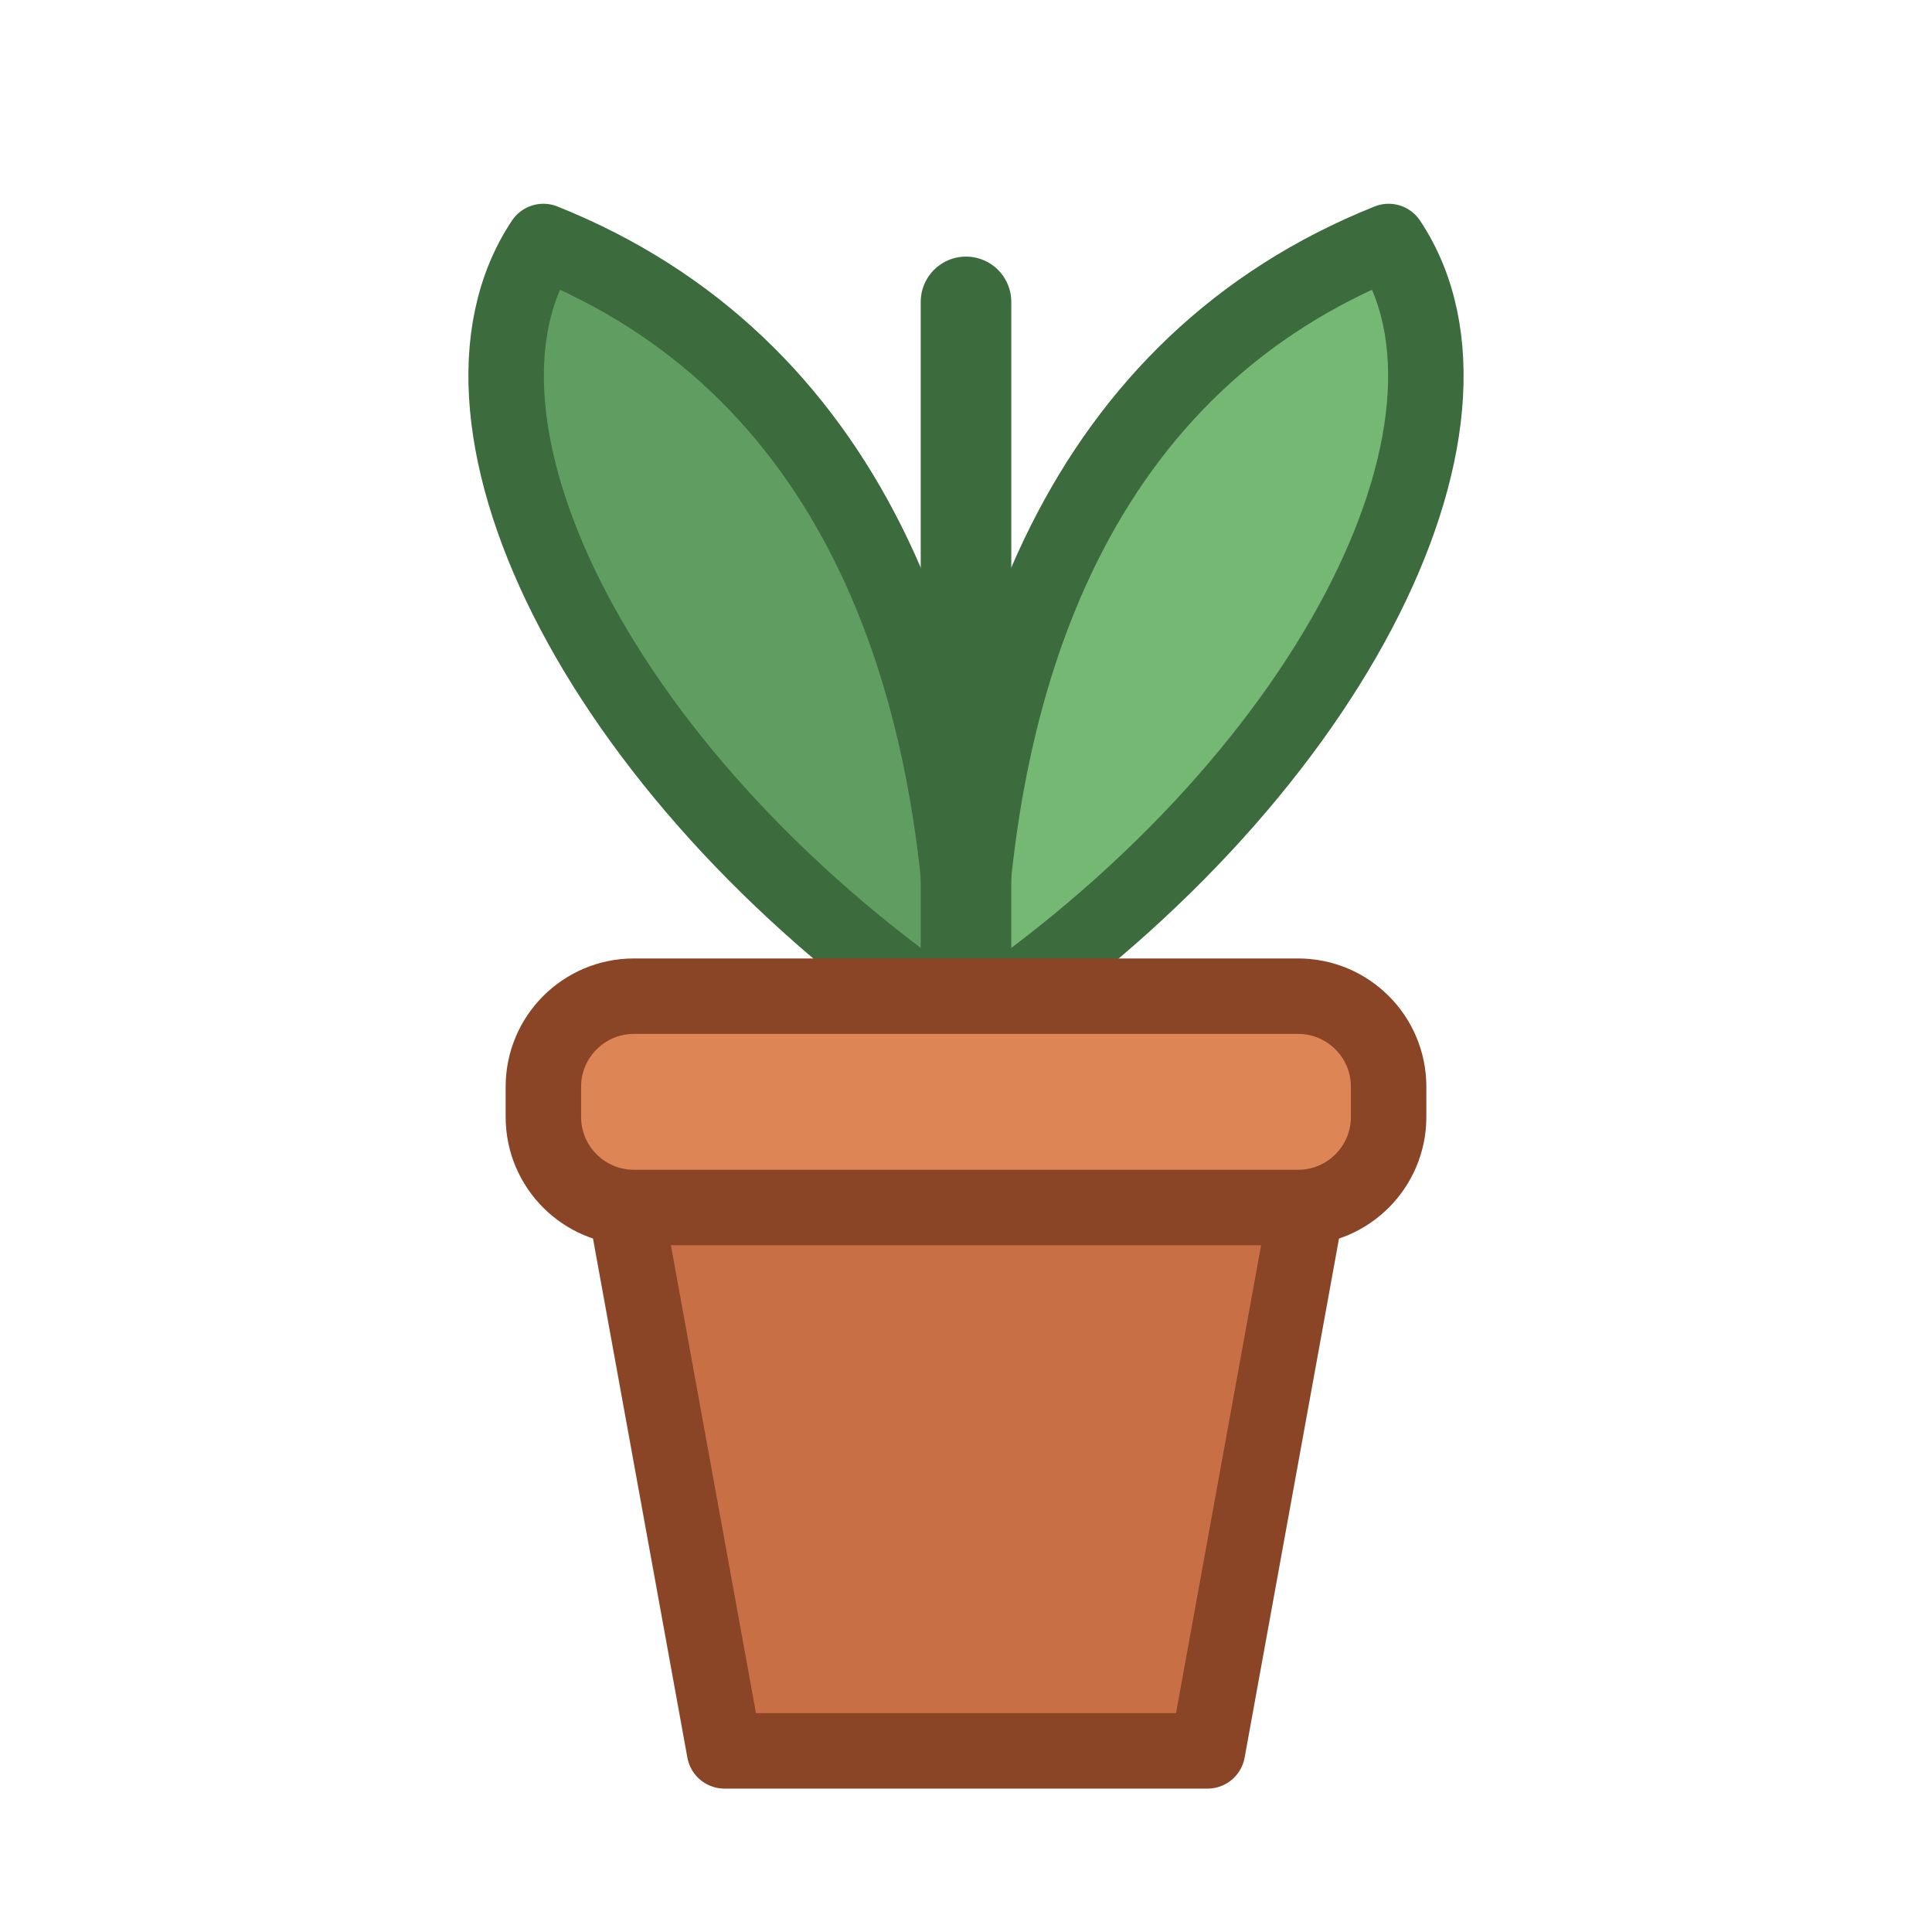
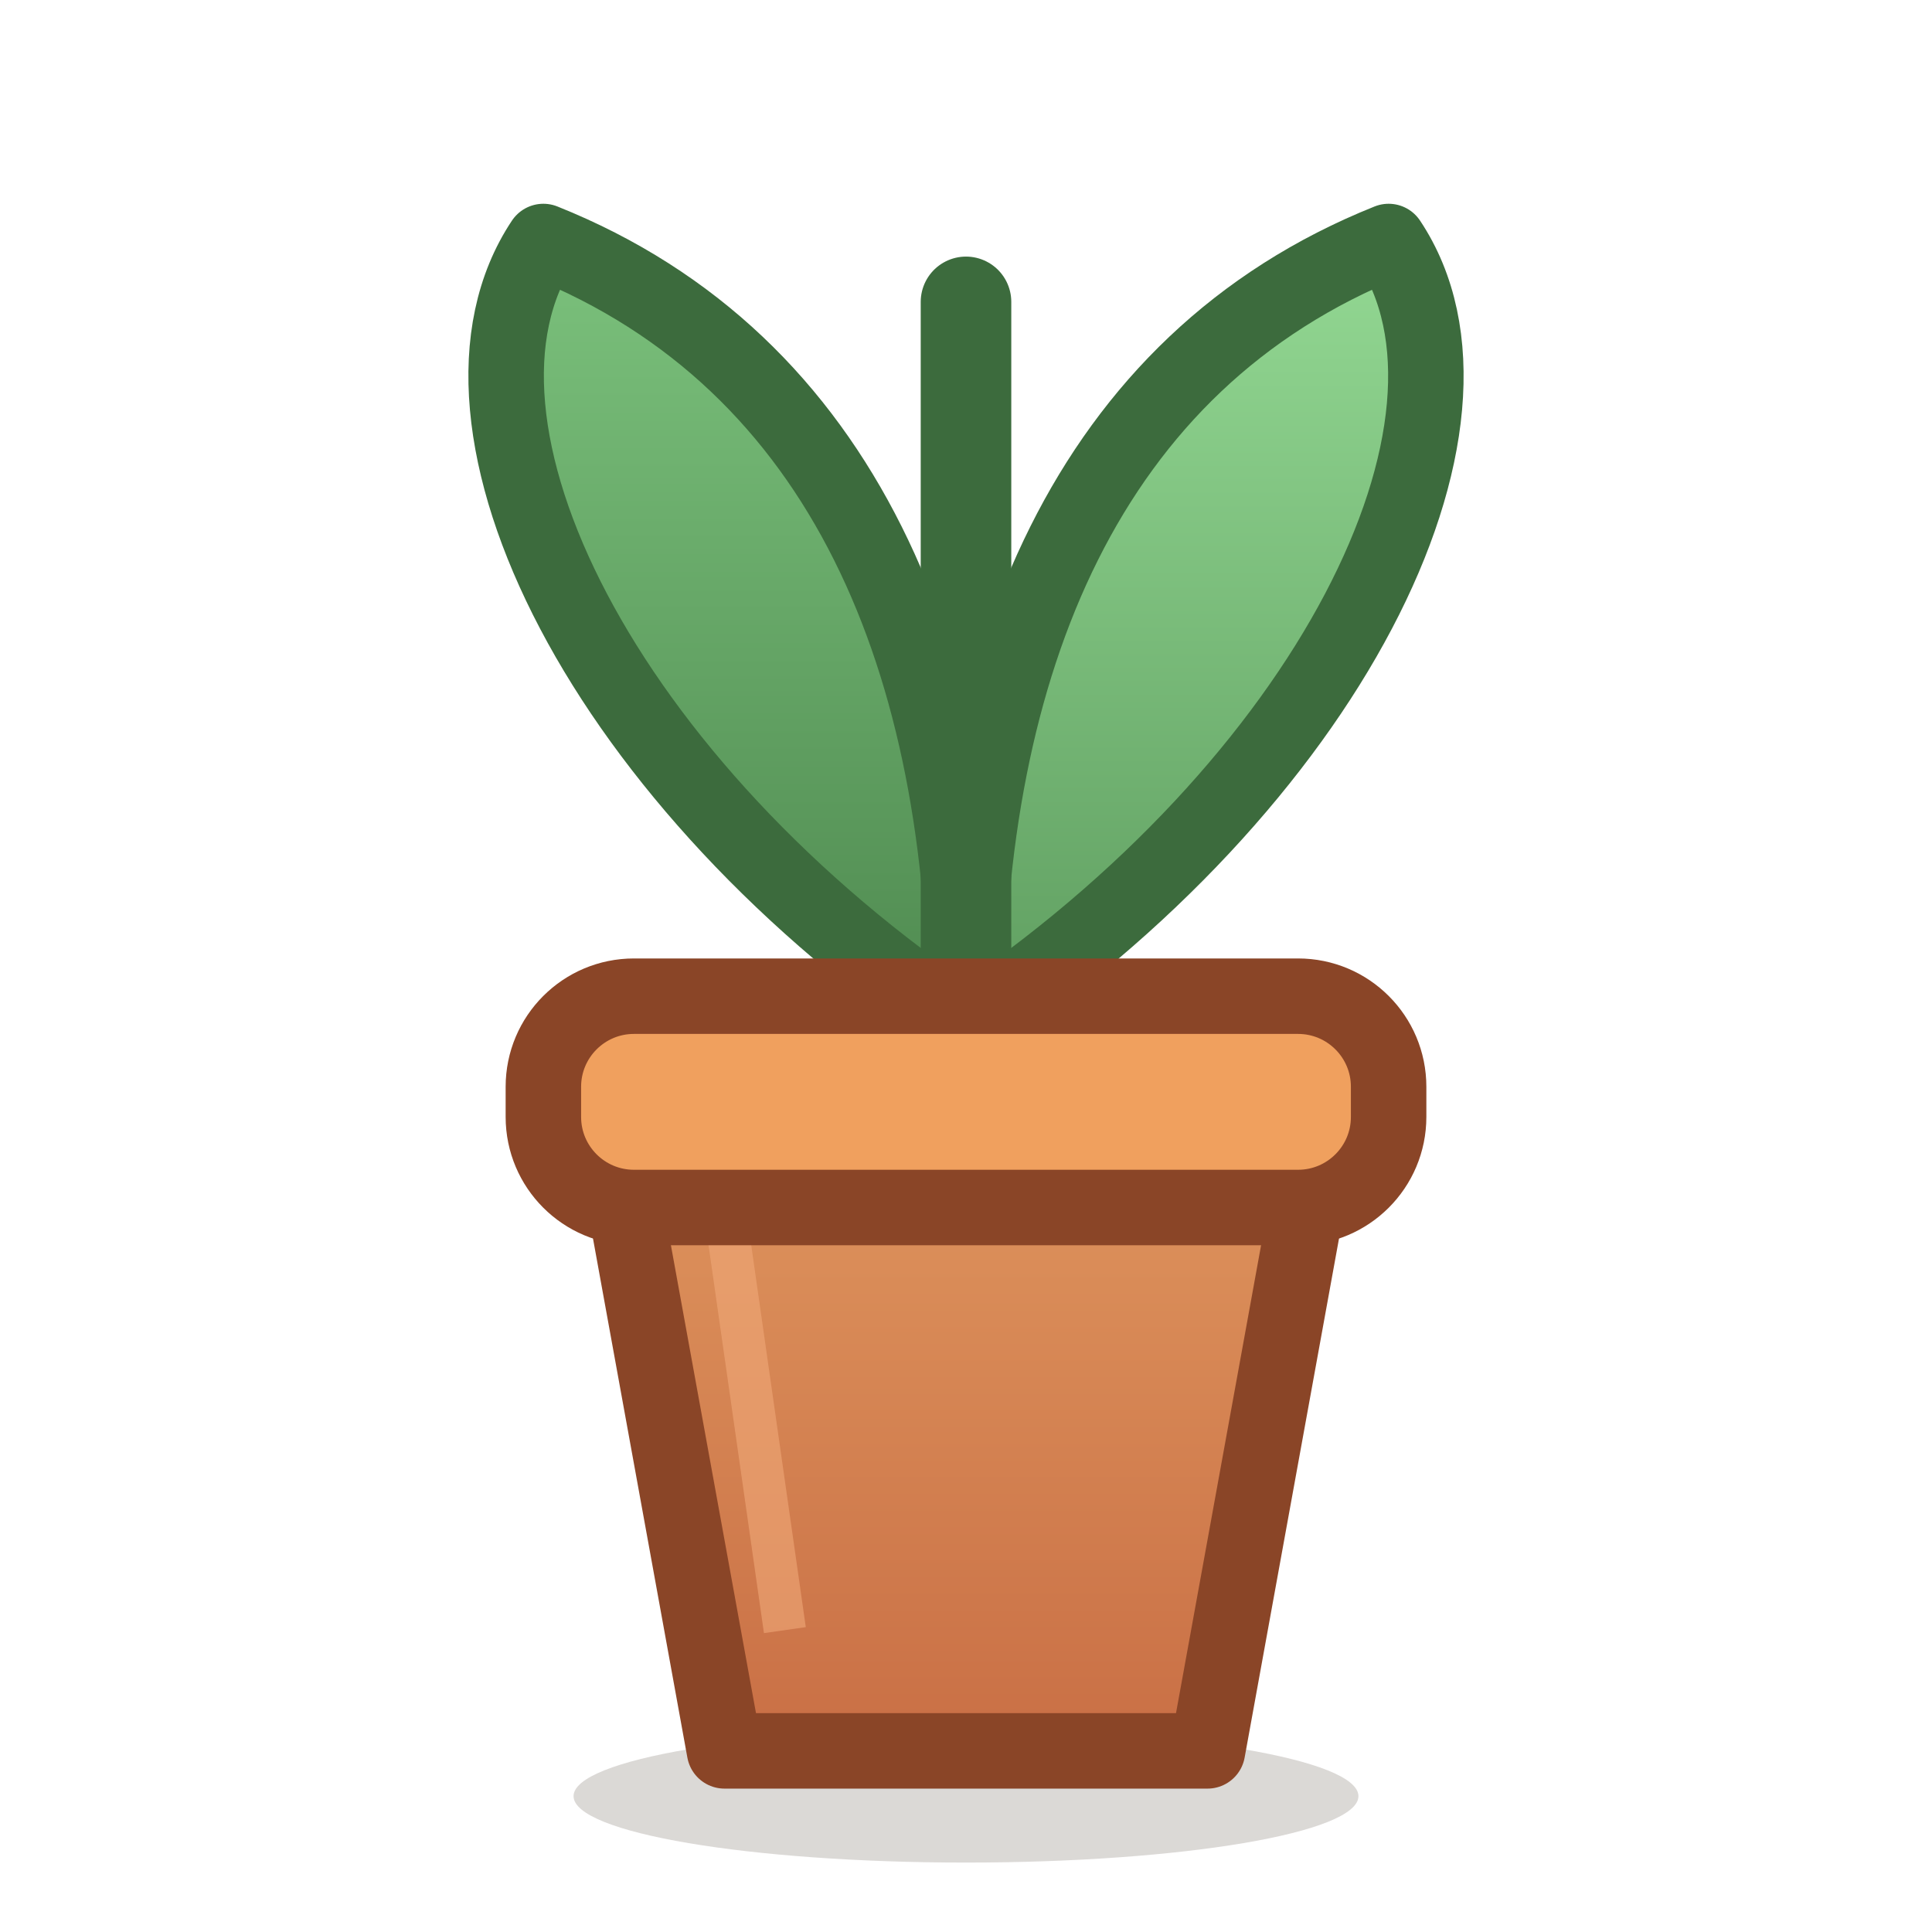
<svg xmlns="http://www.w3.org/2000/svg" width="64" height="64" viewBox="0 0 64 64">
-   <path d="M 32 34 C 20 26 14 14 18 8 C 28 12 32 22 32 34" fill="#5f9e60" stroke="#3c6b3d" stroke-width="2.5" stroke-linejoin="round" />
-   <path d="M 32 34 C 44 26 50 14 46 8 C 36 12 32 22 32 34" fill="#74b874" stroke="#3c6b3d" stroke-width="2.5" stroke-linejoin="round" />
+   <defs>
+     <linearGradient id="pf_leaf1" x1="0" y1="0" x2="0" y2="1">
+       <stop offset="0%" stop-color="#7bc17c" />
+       <stop offset="100%" stop-color="#4f8a50" />
+     </linearGradient>
+     <linearGradient id="pf_leaf2" x1="0" y1="0" x2="0" y2="1">
+       <stop offset="0%" stop-color="#93d893" />
+       <stop offset="100%" stop-color="#5f9e60" />
+     </linearGradient>
+     <linearGradient id="pf_pot" x1="0" y1="0" x2="0" y2="1">
+       <stop offset="0%" stop-color="#e0975f" />
+       <stop offset="100%" stop-color="#c96f45" />
+     </linearGradient>
+   </defs>
+   <ellipse cx="32" cy="59.5" rx="13" ry="2.2" fill="#3a2a1c" opacity="0.18" />
+   <path d="M 32 34 C 20 26 14 14 18 8 C 28 12 32 22 32 34" fill="url(#pf_leaf1)" stroke="#3c6b3d" stroke-width="2.5" stroke-linejoin="round" />
+   <path d="M 32 34 C 44 26 50 14 46 8 C 36 12 32 22 32 34" fill="url(#pf_leaf2)" stroke="#3c6b3d" stroke-width="2.5" stroke-linejoin="round" />
  <path d="M 32 36 C 32 24 32 14 32 10" fill="none" stroke="#3c6b3d" stroke-width="3" stroke-linecap="round" />
-   <path d="M 20 36 L 44 36 L 40 58 L 24 58 Z" fill="#c96f45" stroke="#8a4527" stroke-width="2.5" stroke-linejoin="round" />
-   <rect x="18" y="33" width="28" height="7" rx="3" fill="#de8555" stroke="#8a4527" stroke-width="2.5" />
+   <path d="M 20 36 L 44 36 L 40 58 L 24 58 Z" fill="url(#pf_pot)" stroke="#8a4527" stroke-width="2.5" stroke-linejoin="round" />
+   <path d="M 24 40 L 26 54" stroke="#f0a878" stroke-width="1.4" opacity="0.6" />
+   <rect x="18" y="33" width="28" height="7" rx="3" fill="#f0a05e" stroke="#8a4527" stroke-width="2.5" />
</svg>
